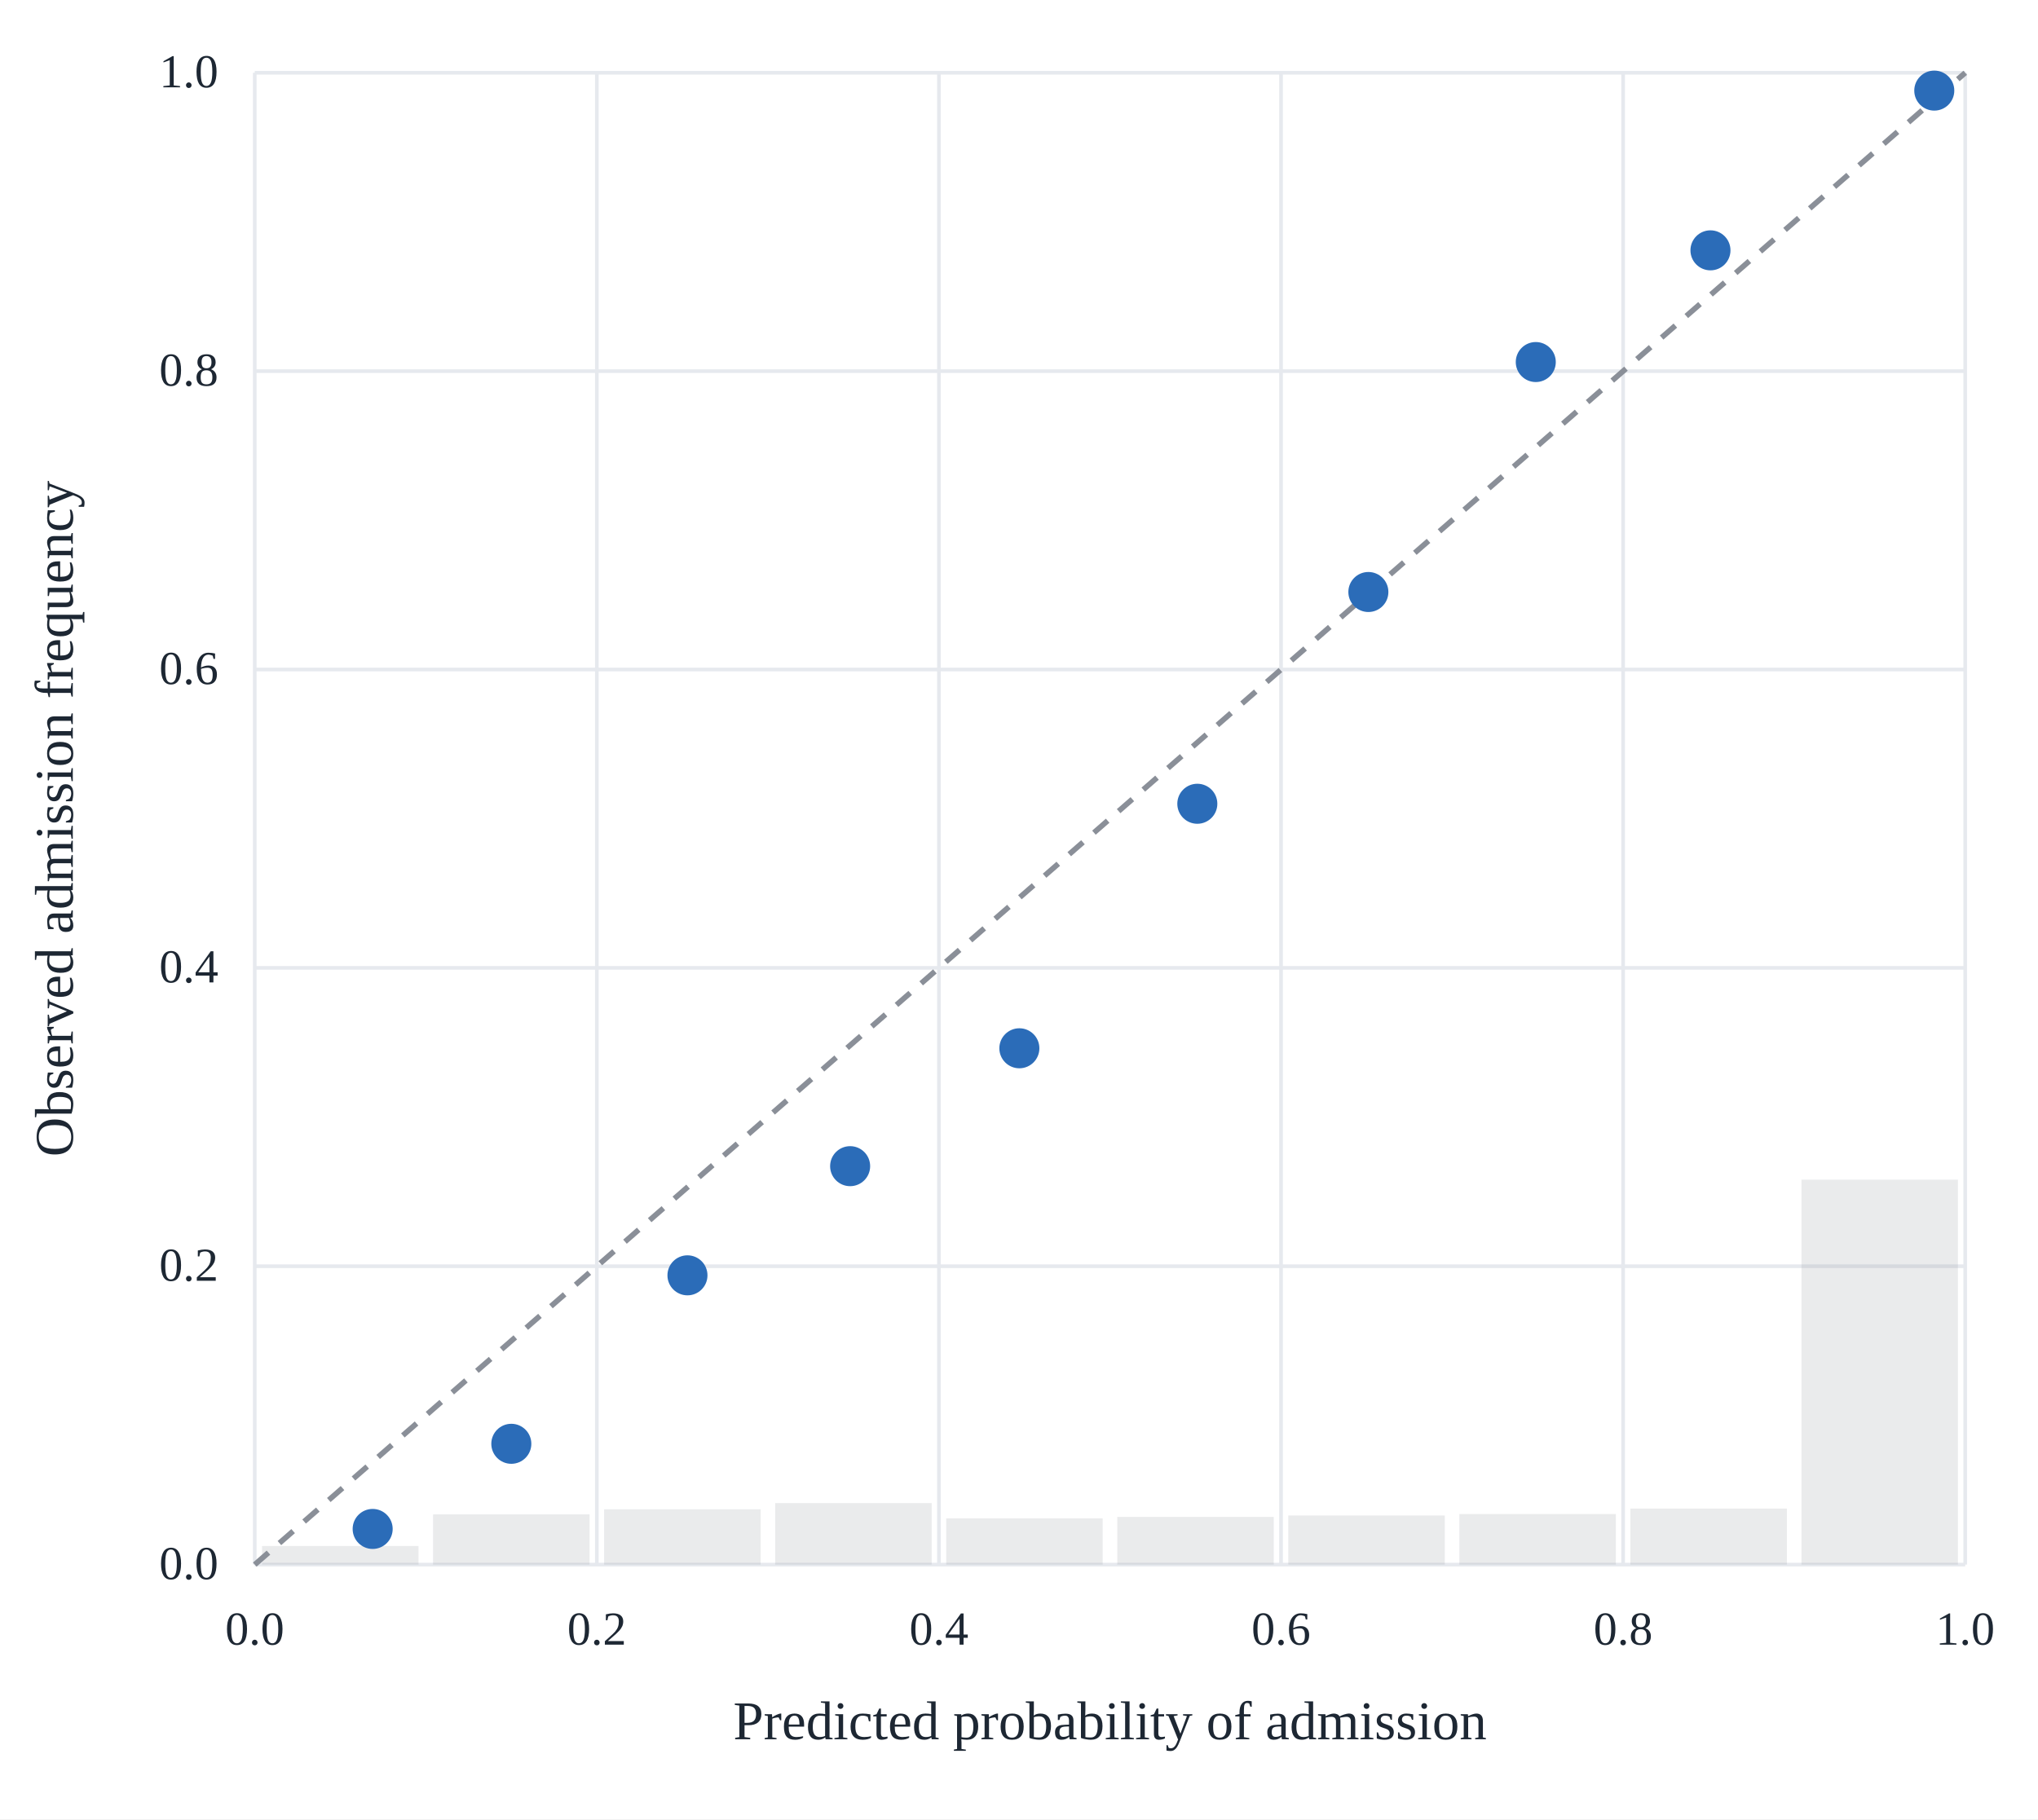
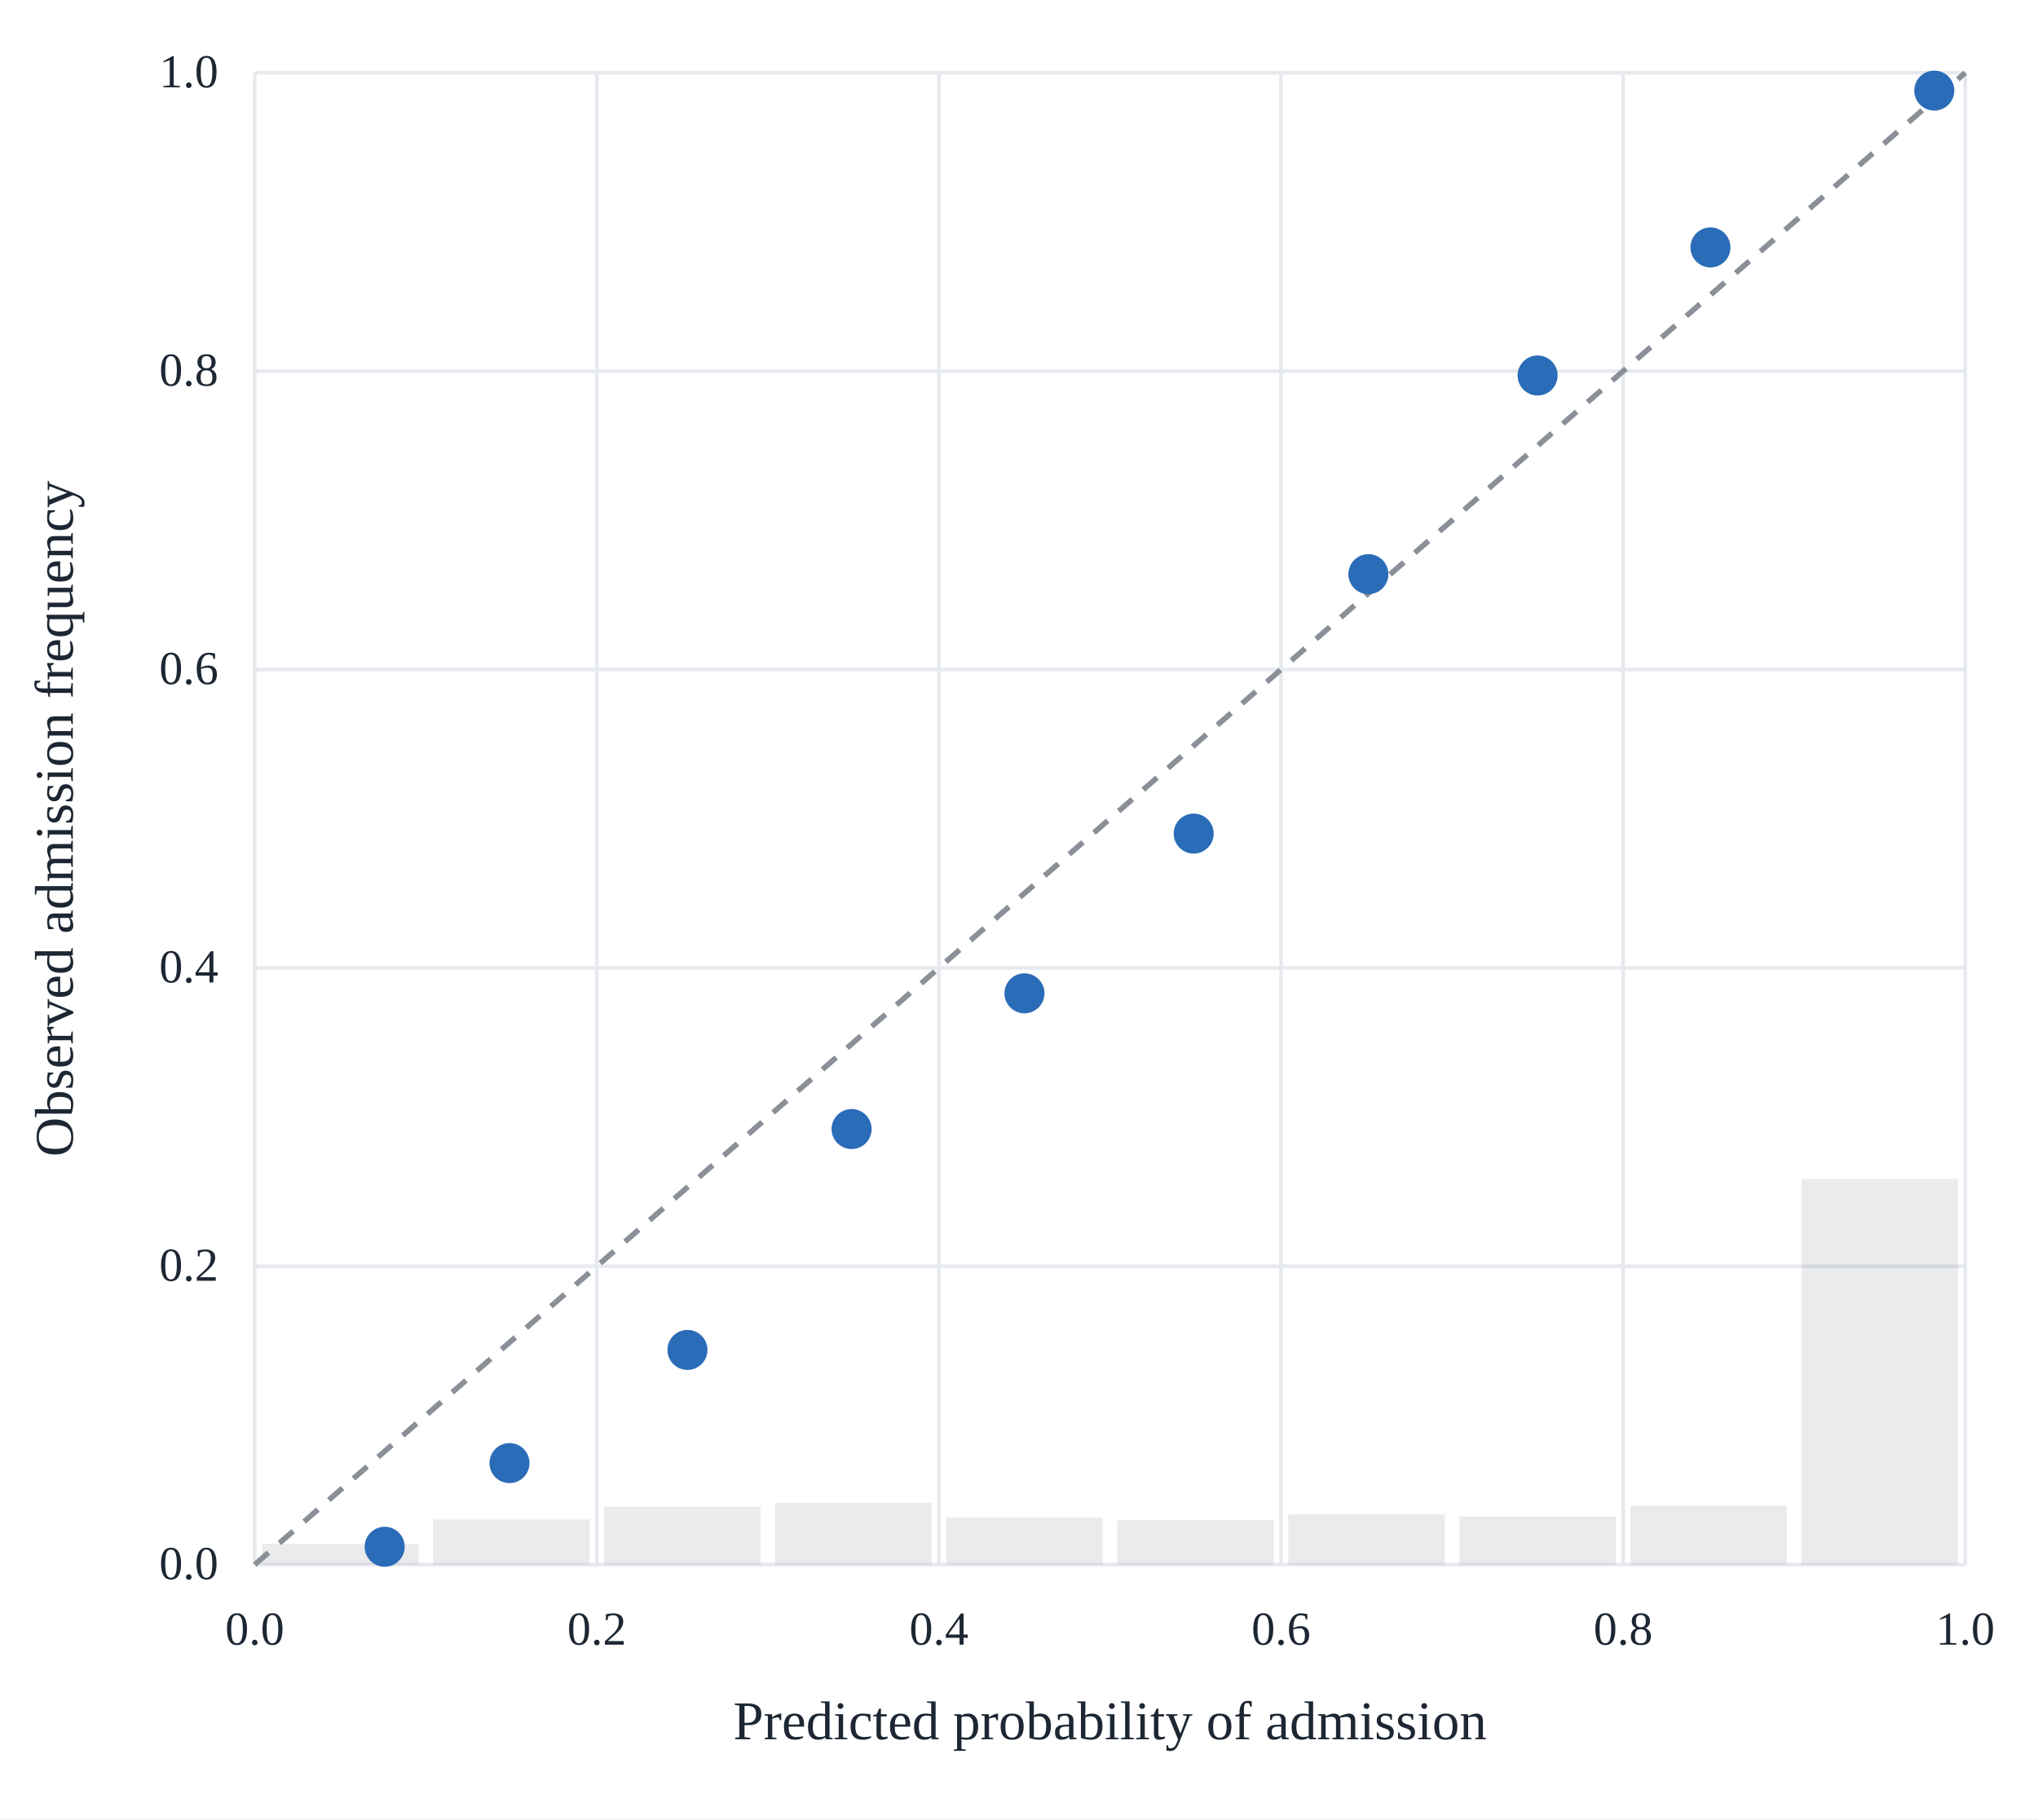
<svg xmlns="http://www.w3.org/2000/svg" viewBox="0 0 560 500" role="img" aria-label="Reliability diagram of the held-out admission probability">
  <rect width="560" height="500" fill="white" />
  <line x1="70.0" y1="430.0" x2="70.0" y2="20.0" stroke="#e6e9ee" stroke-width="1" />
  <line x1="70.0" y1="430.0" x2="540.0" y2="430.0" stroke="#e6e9ee" stroke-width="1" />
  <text x="70.0" y="452" font-family="Georgia, &quot;Times New Roman&quot;, serif" font-size="13" fill="#1d2733" text-anchor="middle">0.0</text>
  <text x="60" y="434.0" font-family="Georgia, &quot;Times New Roman&quot;, serif" font-size="13" fill="#1d2733" text-anchor="end">0.0</text>
  <line x1="164.0" y1="430.0" x2="164.0" y2="20.0" stroke="#e6e9ee" stroke-width="1" />
  <line x1="70.0" y1="348.0" x2="540.0" y2="348.0" stroke="#e6e9ee" stroke-width="1" />
  <text x="164.0" y="452" font-family="Georgia, &quot;Times New Roman&quot;, serif" font-size="13" fill="#1d2733" text-anchor="middle">0.2</text>
  <text x="60" y="352.0" font-family="Georgia, &quot;Times New Roman&quot;, serif" font-size="13" fill="#1d2733" text-anchor="end">0.2</text>
  <line x1="258.0" y1="430.0" x2="258.0" y2="20.0" stroke="#e6e9ee" stroke-width="1" />
  <line x1="70.0" y1="266.0" x2="540.0" y2="266.0" stroke="#e6e9ee" stroke-width="1" />
  <text x="258.0" y="452" font-family="Georgia, &quot;Times New Roman&quot;, serif" font-size="13" fill="#1d2733" text-anchor="middle">0.4</text>
  <text x="60" y="270.0" font-family="Georgia, &quot;Times New Roman&quot;, serif" font-size="13" fill="#1d2733" text-anchor="end">0.4</text>
  <line x1="352.0" y1="430.0" x2="352.0" y2="20.0" stroke="#e6e9ee" stroke-width="1" />
  <line x1="70.0" y1="184.0" x2="540.0" y2="184.0" stroke="#e6e9ee" stroke-width="1" />
  <text x="352.0" y="452" font-family="Georgia, &quot;Times New Roman&quot;, serif" font-size="13" fill="#1d2733" text-anchor="middle">0.6</text>
  <text x="60" y="188.0" font-family="Georgia, &quot;Times New Roman&quot;, serif" font-size="13" fill="#1d2733" text-anchor="end">0.6</text>
  <line x1="446.0" y1="430.0" x2="446.0" y2="20.0" stroke="#e6e9ee" stroke-width="1" />
  <line x1="70.0" y1="102.0" x2="540.0" y2="102.0" stroke="#e6e9ee" stroke-width="1" />
  <text x="446.0" y="452" font-family="Georgia, &quot;Times New Roman&quot;, serif" font-size="13" fill="#1d2733" text-anchor="middle">0.8</text>
  <text x="60" y="106.0" font-family="Georgia, &quot;Times New Roman&quot;, serif" font-size="13" fill="#1d2733" text-anchor="end">0.8</text>
  <line x1="540.0" y1="430.0" x2="540.0" y2="20.0" stroke="#e6e9ee" stroke-width="1" />
  <line x1="70.0" y1="20.0" x2="540.0" y2="20.0" stroke="#e6e9ee" stroke-width="1" />
  <text x="540.0" y="452" font-family="Georgia, &quot;Times New Roman&quot;, serif" font-size="13" fill="#1d2733" text-anchor="middle">1.0</text>
  <text x="60" y="24.0" font-family="Georgia, &quot;Times New Roman&quot;, serif" font-size="13" fill="#1d2733" text-anchor="end">1.0</text>
-   <rect x="72.0" y="424.9" width="43.0" height="5.1" fill="#8a8f98" opacity="0.18" />
-   <rect x="119.0" y="416.2" width="43.0" height="13.8" fill="#8a8f98" opacity="0.18" />
-   <rect x="166.0" y="414.8" width="43.0" height="15.2" fill="#8a8f98" opacity="0.18" />
-   <rect x="213.0" y="413.1" width="43.0" height="16.9" fill="#8a8f98" opacity="0.18" />
-   <rect x="260.0" y="417.3" width="43.0" height="12.7" fill="#8a8f98" opacity="0.18" />
-   <rect x="307.0" y="416.9" width="43.0" height="13.1" fill="#8a8f98" opacity="0.18" />
-   <rect x="354.0" y="416.5" width="43.0" height="13.5" fill="#8a8f98" opacity="0.18" />
-   <rect x="401.0" y="416.1" width="43.0" height="13.9" fill="#8a8f98" opacity="0.18" />
-   <rect x="448.0" y="414.6" width="43.0" height="15.4" fill="#8a8f98" opacity="0.18" />
-   <rect x="495.0" y="324.2" width="43.0" height="105.8" fill="#8a8f98" opacity="0.18" />
+   <rect x="72.0" y="424.3" width="43.0" height="5.7" fill="#8a8f98" opacity="0.18" />
+   <rect x="119.0" y="417.6" width="43.0" height="12.4" fill="#8a8f98" opacity="0.18" />
+   <rect x="166.0" y="414.1" width="43.0" height="15.9" fill="#8a8f98" opacity="0.18" />
+   <rect x="213.0" y="413.0" width="43.0" height="17.0" fill="#8a8f98" opacity="0.18" />
+   <rect x="260.0" y="417.1" width="43.0" height="12.9" fill="#8a8f98" opacity="0.18" />
+   <rect x="307.0" y="417.8" width="43.0" height="12.2" fill="#8a8f98" opacity="0.18" />
+   <rect x="354.0" y="416.2" width="43.0" height="13.8" fill="#8a8f98" opacity="0.18" />
+   <rect x="401.0" y="416.8" width="43.0" height="13.2" fill="#8a8f98" opacity="0.18" />
+   <rect x="448.0" y="413.8" width="43.0" height="16.2" fill="#8a8f98" opacity="0.18" />
+   <rect x="495.0" y="324.0" width="43.0" height="106.0" fill="#8a8f98" opacity="0.18" />
  <line x1="70.0" y1="430.0" x2="540.0" y2="20.0" stroke="#8a8f98" stroke-width="1.5" stroke-dasharray="5 4" />
-   <circle cx="102.4" cy="420.2" r="5.5" fill="#2b6cb8" />
-   <circle cx="140.5" cy="396.8" r="5.5" fill="#2b6cb8" />
-   <circle cx="188.9" cy="350.5" r="5.5" fill="#2b6cb8" />
-   <circle cx="233.6" cy="320.5" r="5.5" fill="#2b6cb8" />
-   <circle cx="280.1" cy="288.1" r="5.5" fill="#2b6cb8" />
-   <circle cx="329.0" cy="220.9" r="5.5" fill="#2b6cb8" />
-   <circle cx="376.0" cy="162.7" r="5.5" fill="#2b6cb8" />
-   <circle cx="422.0" cy="99.5" r="5.5" fill="#2b6cb8" />
-   <circle cx="470.0" cy="68.8" r="5.5" fill="#2b6cb8" />
+   <circle cx="105.7" cy="425.1" r="5.5" fill="#2b6cb8" />
+   <circle cx="140.0" cy="402.1" r="5.5" fill="#2b6cb8" />
+   <circle cx="188.9" cy="371.0" r="5.5" fill="#2b6cb8" />
+   <circle cx="234.0" cy="310.3" r="5.5" fill="#2b6cb8" />
+   <circle cx="281.5" cy="273.0" r="5.5" fill="#2b6cb8" />
+   <circle cx="328.0" cy="229.1" r="5.5" fill="#2b6cb8" />
+   <circle cx="376.0" cy="157.8" r="5.5" fill="#2b6cb8" />
+   <circle cx="422.5" cy="103.2" r="5.5" fill="#2b6cb8" />
+   <circle cx="470.0" cy="68.0" r="5.5" fill="#2b6cb8" />
  <circle cx="531.5" cy="24.9" r="5.5" fill="#2b6cb8" />
  <text x="305.0" y="478" font-family="Georgia, &quot;Times New Roman&quot;, serif" font-size="15" fill="#1d2733" text-anchor="middle">Predicted probability of admission</text>
  <text x="20" y="225.0" font-family="Georgia, &quot;Times New Roman&quot;, serif" font-size="15" fill="#1d2733" text-anchor="middle" transform="rotate(-90 20 225.0)">Observed admission frequency</text>
</svg>
